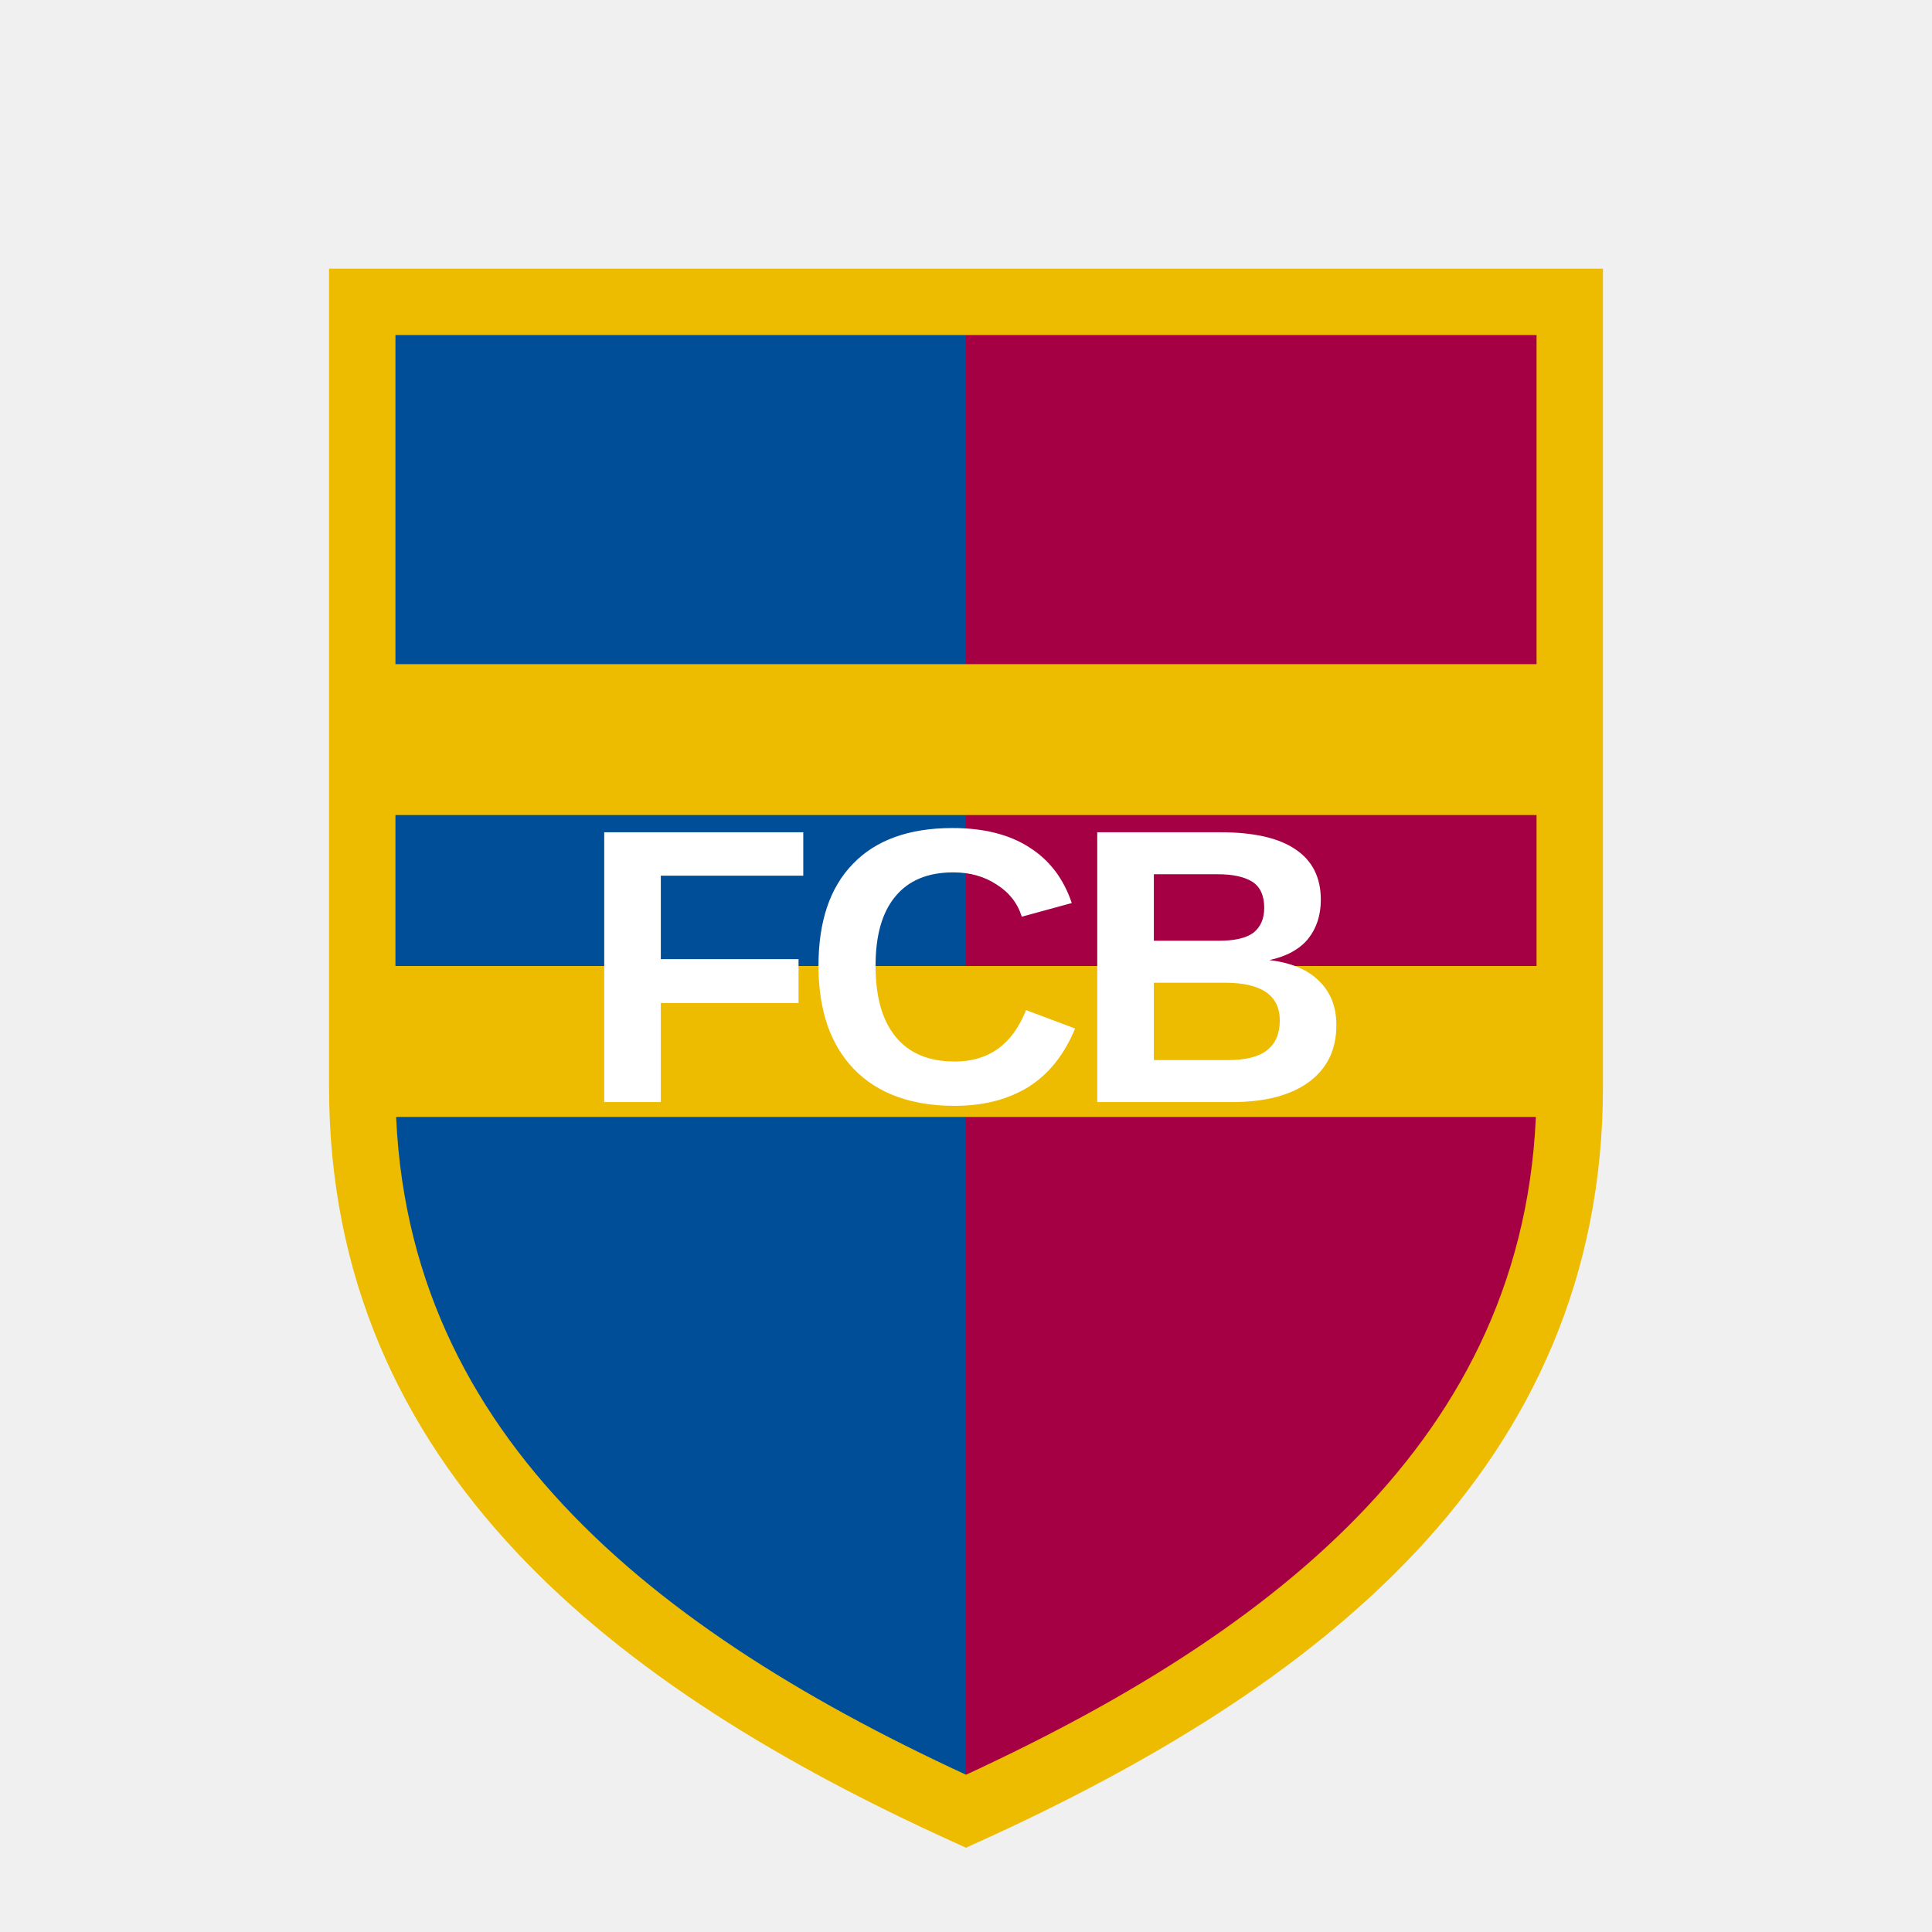
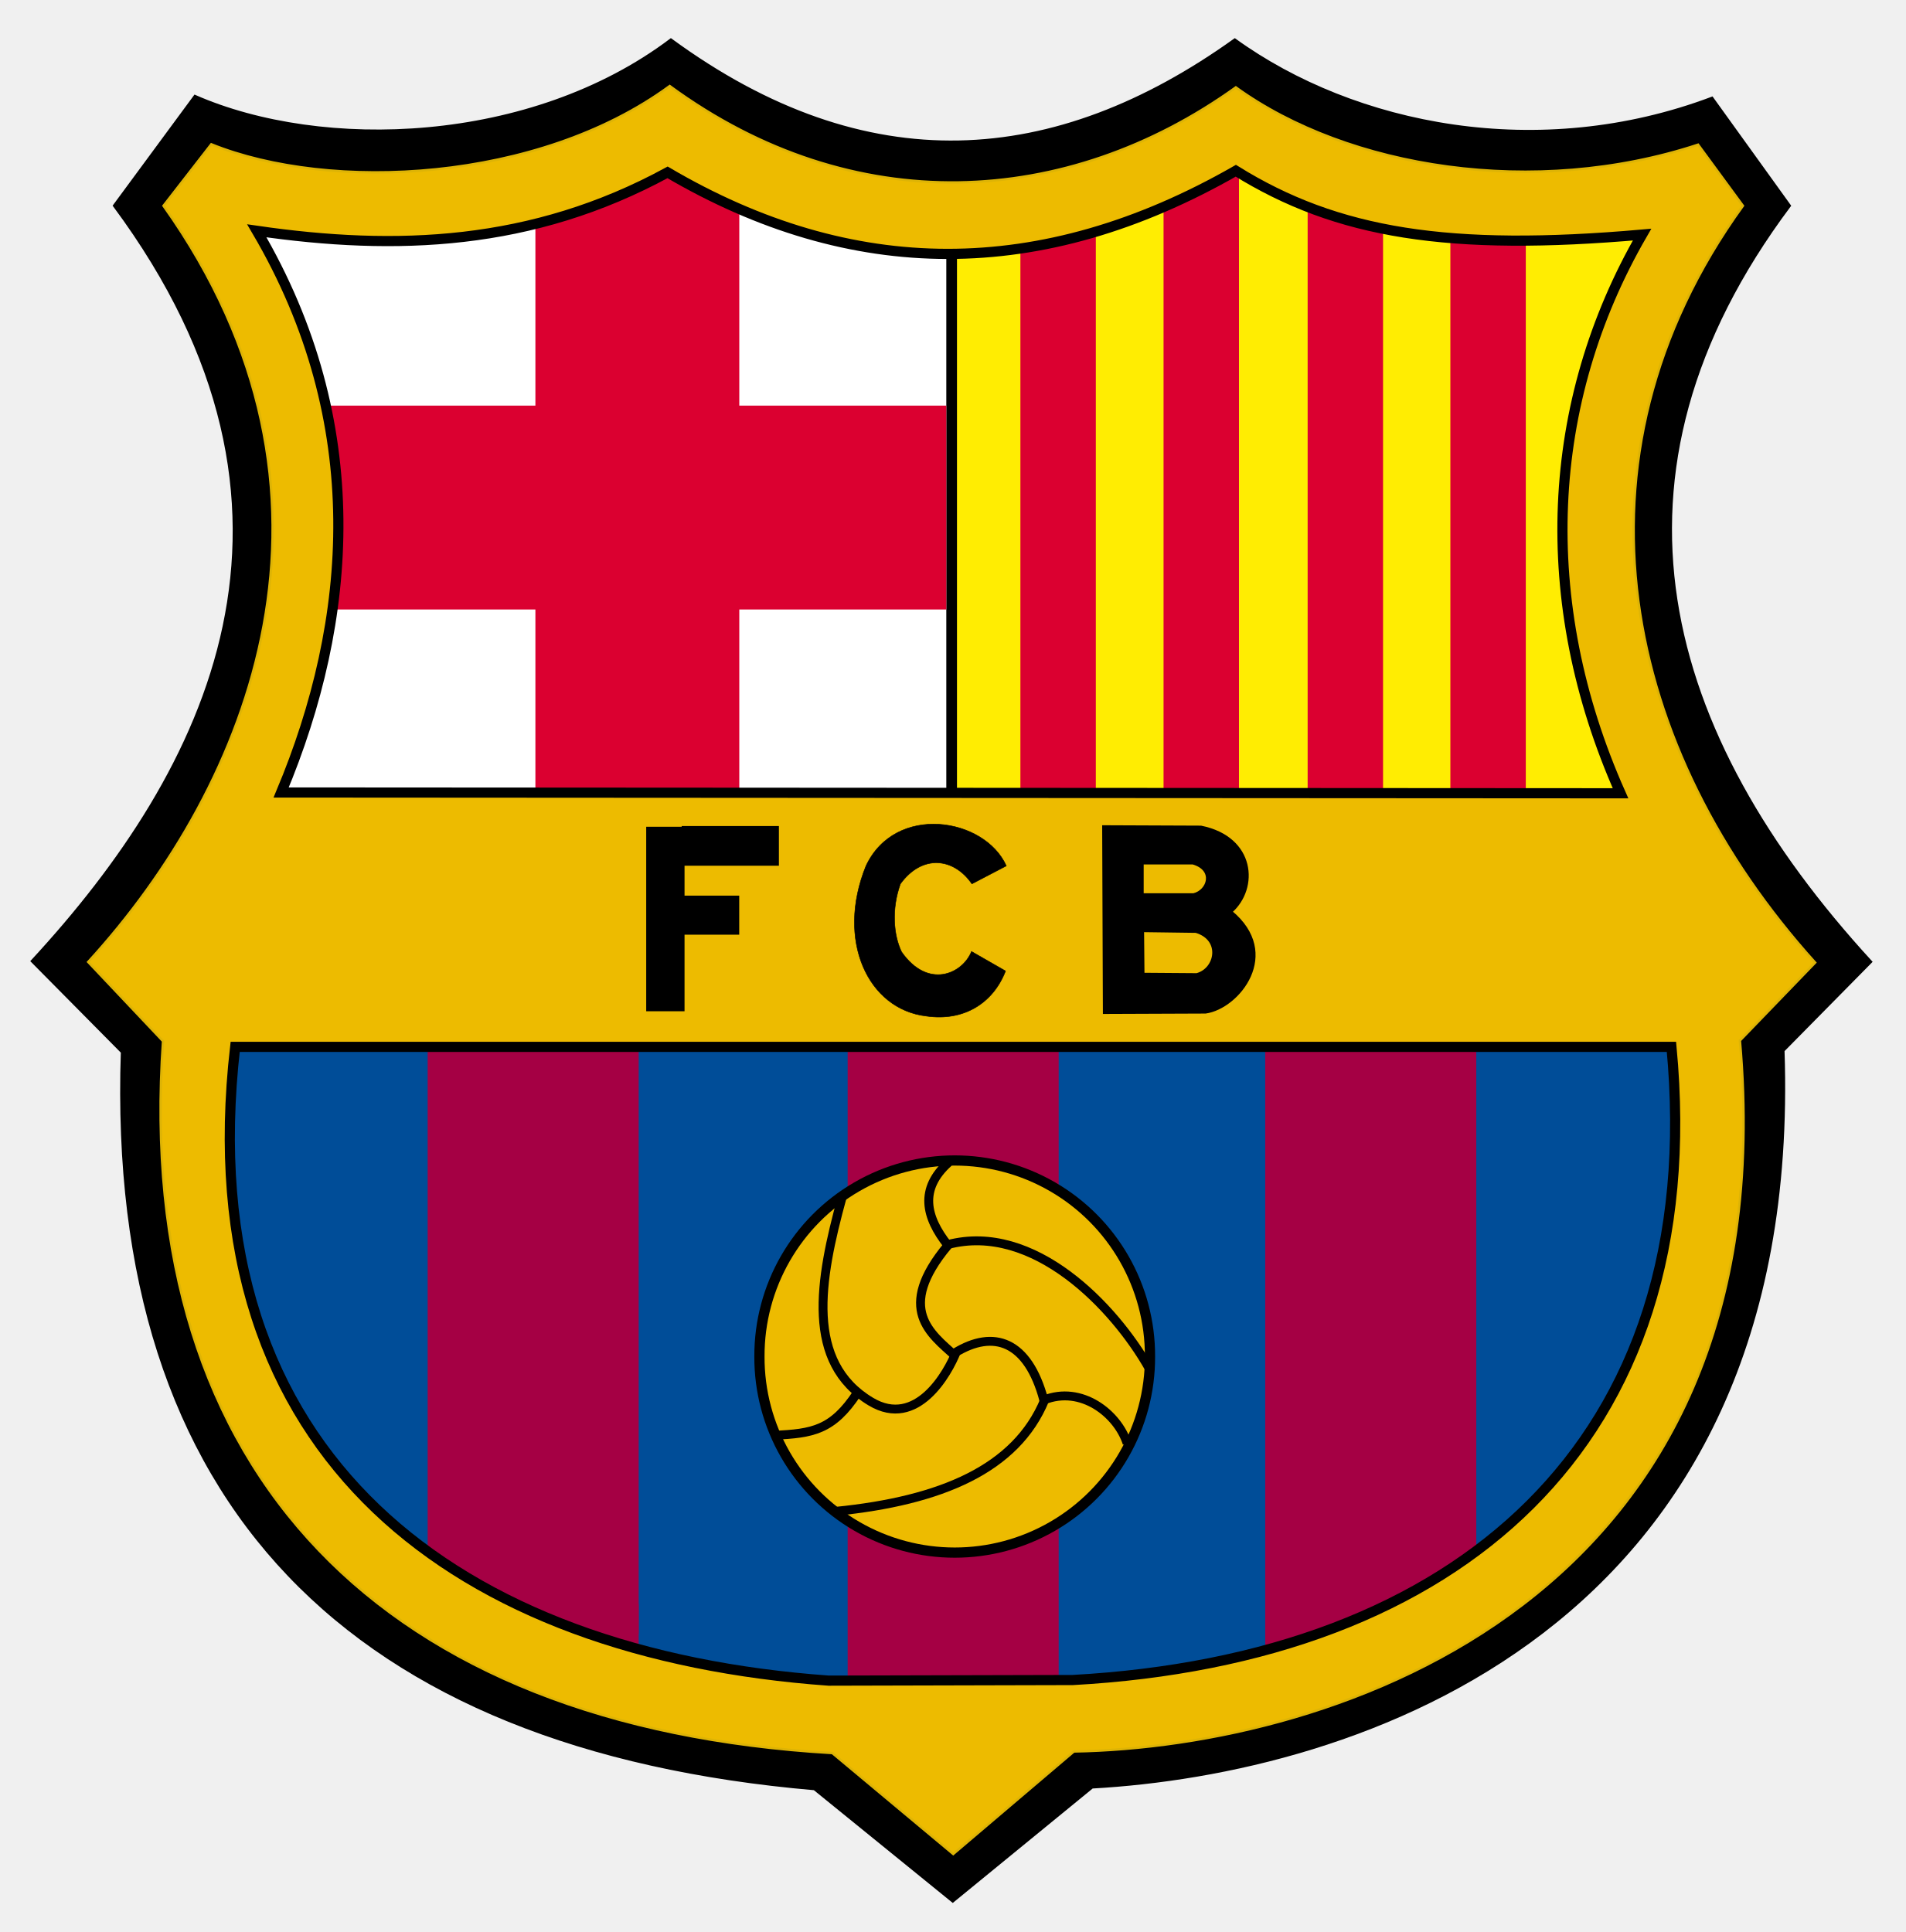
- <svg xmlns="http://www.w3.org/2000/svg" viewBox="0 0 64 64" role="img" aria-label="Barcelona crest (stylized placeholder)">
-   <defs>
-     <clipPath id="bcn-shield">
-       <path d="M12 10h40v26c0 12-9 19-20 24-11-5-20-12-20-24V10Z" />
-     </clipPath>
-   </defs>
-   <path d="M12 10h40v26c0 12-9 19-20 24-11-5-20-12-20-24V10Z" fill="#004d98" />
-   <g clip-path="url(#bcn-shield)">
-     <rect x="32" y="10" width="20" height="50" fill="#a50044" />
-     <rect x="12" y="22" width="40" height="5" fill="#edbb00" />
-     <rect x="12" y="32" width="40" height="5" fill="#edbb00" />
+ <svg xmlns="http://www.w3.org/2000/svg" version="1.0" width="142" height="144" id="svg2">
+   <defs id="defs4" />
+   <g transform="translate(-111.7709,-91.02993)" id="layer1">
+     <g transform="matrix(0.1892724,0,0,0.1892724,111.6987,62.6039)" id="g2427">
+       <g transform="translate(2.485175,13.59553)" id="g2263">
+         <g id="g2279">
+           <path d="M 74.644,174.448 C 124.725,196.431 206.922,193.828 262.054,152.22 C 339.144,208.704 413.339,202.906 484.081,152.22 C 531.246,186.312 603.861,200.868 671.997,175.164 L 702.542,217.603 C 622.893,324.047 652.376,425.794 734.53,515.335 L 700.032,550.314 C 707.847,779.895 530.034,834.708 427.93,840.398 L 373.033,885.313 L 318.546,841.068 C 136.26,825.325 40.016,729.159 45.97,550.904 L 10.5,515.068 C 79.804,440.105 131.882,337.671 42.855,217.58 L 74.644,174.448 z" id="path2239" style="fill:#000000;fill-opacity:1;fill-rule:evenodd;stroke:#000000;stroke-width:1px;stroke-linecap:butt;stroke-linejoin:miter;stroke-opacity:1" />
+           <path d="m 78.794,546.281 586.549,0 c 15.416,162.311 -87.705,249.979 -244.513,258.598 l -99.643,0.252 C 171.164,794.347 59.392,715.138 78.794,546.281 z" id="path5105" style="fill:#004d98;fill-opacity:1;fill-rule:evenodd;stroke:none" />
+           <rect width="83.086" height="259.363" x="331.65" y="548.233" id="rect6076" style="fill:#a50044;fill-opacity:1;fill-rule:nonzero;stroke:none" />
+           <g transform="translate(-0.132,0)" id="g6100">
+             <rect width="83.086" height="231.796" x="166.417" y="548.233" id="rect6088" style="fill:#a50044;fill-opacity:1;fill-rule:nonzero;stroke:none" />
+             <rect width="54.117" height="23.877" x="195.386" y="768.152" id="rect6092" style="fill:#a50044;fill-opacity:1;fill-rule:nonzero;stroke:none" />
+           </g>
+           <g transform="translate(-0.132,0)" id="g6096">
+             <rect width="83.086" height="231.796" x="496.203" y="548.233" id="rect6090" style="fill:#a50044;fill-opacity:1;fill-rule:nonzero;stroke:none" />
+             <rect width="54.117" height="23.877" x="496.203" y="768.152" id="rect6094" style="fill:#a50044;fill-opacity:1;fill-rule:nonzero;stroke:none" />
+           </g>
+           <path d="M 370.491,228.079 L 370.491,458.453 L 90.499,460.479 L 119.359,349.595 L 83.41,216.94 L 260.621,194.156 L 370.491,228.079 z" id="path4130" style="fill:#ffffff;fill-opacity:1;fill-rule:evenodd;stroke:none;stroke-width:1px;stroke-linecap:butt;stroke-linejoin:miter;stroke-opacity:1" />
+           <path d="m 374.542,228.079 0,230.374 279.993,2.025 L 625.675,349.595 661.623,216.94 484.413,194.156 374.542,228.079 z" id="path2187" style="fill:#ffed02;fill-opacity:1;fill-rule:evenodd;stroke:none" />
+           <rect width="80.278" height="256.307" x="208.704" y="200.719" id="rect2169" style="fill:#db0030;fill-opacity:1;fill-rule:nonzero;stroke:none" />
+           <rect width="80.278" height="249.801" x="296.322" y="-370.491" transform="matrix(0,1,-1,0,0,0)" id="rect3143" style="fill:#db0030;fill-opacity:1;fill-rule:nonzero;stroke:none" />
+           <g transform="translate(-0.132,0)" id="g2174">
+             <rect width="29.691" height="236.469" x="399.801" y="218.888" id="rect4118" style="fill:#db0030;fill-opacity:1;fill-rule:nonzero;stroke:none" />
+             <rect width="29.691" height="253.966" x="456.163" y="201.949" id="rect4120" style="fill:#db0030;fill-opacity:1;fill-rule:nonzero;stroke:none" />
+             <rect width="29.691" height="240.18" x="512.895" y="216.264" id="rect4122" style="fill:#db0030;fill-opacity:1;fill-rule:nonzero;stroke:none" />
+             <rect width="29.691" height="231.167" x="569.096" y="225.063" id="rect4124" style="fill:#db0030;fill-opacity:1;fill-rule:nonzero;stroke:none" />
+           </g>
+           <path d="m 261.587,170.469 c -51.707,37.899 -133.529,41.887 -180.5,22.938 l -18.812,24.219 c 80.707,113.561 34.337,227.81 -29.656,297.781 l 29.469,31.188 C 50.129,717.759 150.017,816.751 325.618,826.938 l 47.594,39.75 47.5,-40.375 c 102.261,-1.764 281.57,-59.115 262.25,-279.969 l 29.625,-30.688 C 637.434,432.31 611.531,318.151 684.149,217.625 L 666.493,193.562 c -64.255,21.117 -137.765,9.412 -182,-22.562 -66.348,47.537 -150.605,52.444 -222.906,-0.531 z M 485.087,203 c 39.892,24.769 83.975,31.818 159.969,25.156 -38.054,65.84 -42.164,144.274 -8.469,220 l -527.375,-0.312 c 28.364,-67.666 34.872,-145.53 -9.594,-221.188 54.813,7.958 108.356,6.051 161.75,-23 C 333.791,246.171 408.297,246.949 485.087,203 z m -394.594,345.844 565.531,0 c 14.863,156.492 -84.563,241.002 -235.75,249.312 l -96.094,0.25 C 179.536,788.008 71.787,711.647 90.493,548.844 z" id="path4181" style="fill:#edbb00;fill-opacity:1;fill-rule:evenodd;stroke:#deb405;stroke-width:0.938px;stroke-linecap:butt;stroke-linejoin:miter;stroke-opacity:1" />
+           <path d="M 99.008,227.48 C 143.474,303.137 136.961,381 108.597,448.666 L 635.96,448.978 C 602.265,373.251 606.389,294.817 644.443,228.977 C 568.449,235.638 524.378,228.597 484.486,203.827 C 407.696,247.776 333.166,246.982 260.742,204.466 C 207.349,233.518 153.821,235.438 99.008,227.48 z" id="path7096" style="fill:none;fill-rule:evenodd;stroke:#000000;stroke-width:4;stroke-linecap:butt;stroke-linejoin:miter;stroke-miterlimit:4;stroke-dasharray:none;stroke-opacity:1" />
+           <path d="M 90.488,548.843 L 656.01,548.843 C 670.873,705.335 571.449,789.86 420.262,798.171 L 324.191,798.414 C 179.546,788.016 71.782,711.646 90.488,548.843 z" id="path4112" style="fill:none;fill-rule:evenodd;stroke:#000000;stroke-width:4;stroke-linecap:butt;stroke-linejoin:miter;stroke-miterlimit:4;stroke-dasharray:none;stroke-opacity:1" />
+           <path d="M 372.697,235.393 L 372.697,449.077" id="path4134" style="fill:none;fill-rule:evenodd;stroke:#000000;stroke-width:4;stroke-linecap:butt;stroke-linejoin:miter;stroke-miterlimit:4;stroke-dasharray:none;stroke-opacity:1" />
+           <g id="g6097">
+             <path d="m 391.554,656.71 a 57.378,57.378 0 1 1 -114.755,0 57.378,57.378 0 1 1 114.755,0 z" transform="matrix(1.340012,0,0,1.340012,-73.9986,-209.211)" id="path2185" style="fill:#edbb00;fill-opacity:1;fill-rule:nonzero;stroke:#000000;stroke-width:3;stroke-linecap:butt;stroke-linejoin:miter;stroke-miterlimit:4;stroke-opacity:1;stroke-dasharray:none;stroke-dashoffset:0" />
+             <g id="g4131" style="stroke-width:3.5;stroke-miterlimit:4;stroke-dasharray:none">
+               <path d="M 329.448,608.159 C 320.473,640.869 314.908,673.075 340.797,688.551 C 358.887,699.365 371.12,677.311 374.509,668.767" id="path3158" style="fill:none;fill-rule:evenodd;stroke:#000000;stroke-width:3.5;stroke-linecap:butt;stroke-linejoin:miter;stroke-miterlimit:4;stroke-dasharray:none;stroke-opacity:1" />
+               <path d="M 302.651,701.792 C 317.807,701.1 325.716,699.854 335.438,685.083" id="path3160" style="fill:none;fill-rule:evenodd;stroke:#000000;stroke-width:3.5;stroke-linecap:butt;stroke-linejoin:miter;stroke-miterlimit:4;stroke-dasharray:none;stroke-opacity:1" />
+             </g>
+             <path d="M 373.871,669.341 C 389.081,659.992 402.609,664.516 408.894,687.92 C 423.697,681.972 437.964,693.397 441.681,704.945" id="path4141" style="fill:none;fill-rule:evenodd;stroke:#000000;stroke-width:3.5;stroke-linecap:butt;stroke-linejoin:miter;stroke-miterlimit:4;stroke-dasharray:none;stroke-opacity:1" />
+             <path d="M 409.209,687.92 C 397.972,715.049 368.417,727.607 326.926,731.742" id="path4143" style="fill:none;fill-rule:evenodd;stroke:#000000;stroke-width:3.5;stroke-linecap:butt;stroke-linejoin:miter;stroke-miterlimit:4;stroke-dasharray:none;stroke-opacity:1" />
+             <path d="M 373.894,670.453 C 364.559,661.905 350.197,652.123 371.12,626.992 C 362.242,615.741 359.823,604.749 371.429,594.318" id="path2191" style="fill:none;fill-rule:evenodd;stroke:#000000;stroke-width:3.5;stroke-linecap:butt;stroke-linejoin:miter;stroke-miterlimit:4;stroke-dasharray:none;stroke-opacity:1" />
+             <path d="M 450.338,675.385 C 436.683,651.247 404.902,617.8 371.12,626.683" id="path2193" style="fill:none;fill-rule:evenodd;stroke:#000000;stroke-width:3.5;stroke-linecap:butt;stroke-linejoin:miter;stroke-miterlimit:4;stroke-dasharray:none;stroke-opacity:1" />
+           </g>
+         </g>
+         <path d="M 266.3,461.88 L 266.3,462.161 L 252.331,462.161 L 252.331,489.286 L 252.331,504.661 L 252.331,534.817 L 267.425,534.817 L 267.425,504.661 L 288.956,504.661 L 288.956,489.286 L 267.425,489.286 L 267.425,477.505 L 304.581,477.505 L 304.581,461.88 L 266.3,461.88 z" id="rect2194" style="fill:#000000;fill-opacity:1;fill-rule:nonzero;stroke:none;stroke-width:3.5;stroke-linecap:butt;stroke-linejoin:miter;stroke-miterlimit:4;stroke-dasharray:none;stroke-dashoffset:0;stroke-opacity:1" />
+         <path d="M 380.569,484.639 L 394.117,477.564 C 385.469,458.444 350.407,453.007 338.873,477.564 C 326.972,506.857 339.622,534.07 362.657,536.722 C 377.293,538.853 388.891,531.688 393.816,518.96 L 380.419,511.283 C 376.851,520.173 363.247,526.292 352.872,511.433 C 349.677,504.794 348.858,494.574 352.421,484.639 C 360.929,472.949 373.366,474.214 380.569,484.639 z" id="path3176" style="fill:#000000;fill-rule:evenodd;stroke:#000000;stroke-width:0.2;stroke-linecap:butt;stroke-linejoin:miter;stroke-miterlimit:4;stroke-dasharray:none;stroke-opacity:1" />
+         <path d="M 432.363,462.067 L 432.644,535.38 L 472.55,535.223 C 485.535,533.405 502.558,512.149 482.613,495.63 C 493.158,486.336 491.836,466.457 470.738,462.223 L 432.363,462.067 z M 447.706,476.505 L 467.581,476.505 C 476.322,479.02 473.728,487.422 467.863,488.848 L 447.706,488.848 L 447.706,476.505 z M 447.863,503.161 L 468.769,503.442 C 479.11,506.52 476.775,518.305 469.081,520.317 L 448.019,520.161 L 447.863,503.161 z" id="path5116" style="fill:#000000;fill-rule:evenodd;stroke:#000000;stroke-width:1px;stroke-linecap:butt;stroke-linejoin:miter;stroke-opacity:1" />
+       </g>
+     </g>
  </g>
-   <path d="M12 10h40v26c0 12-9 19-20 24-11-5-20-12-20-24V10Z" fill="none" stroke="#edbb00" stroke-width="2.2" />
-   <text x="32" y="32" font-family="Arial, sans-serif" font-size="13" font-weight="800" fill="#fff" text-anchor="middle" dominant-baseline="central" letter-spacing="-0.5">FCB</text>
</svg>
